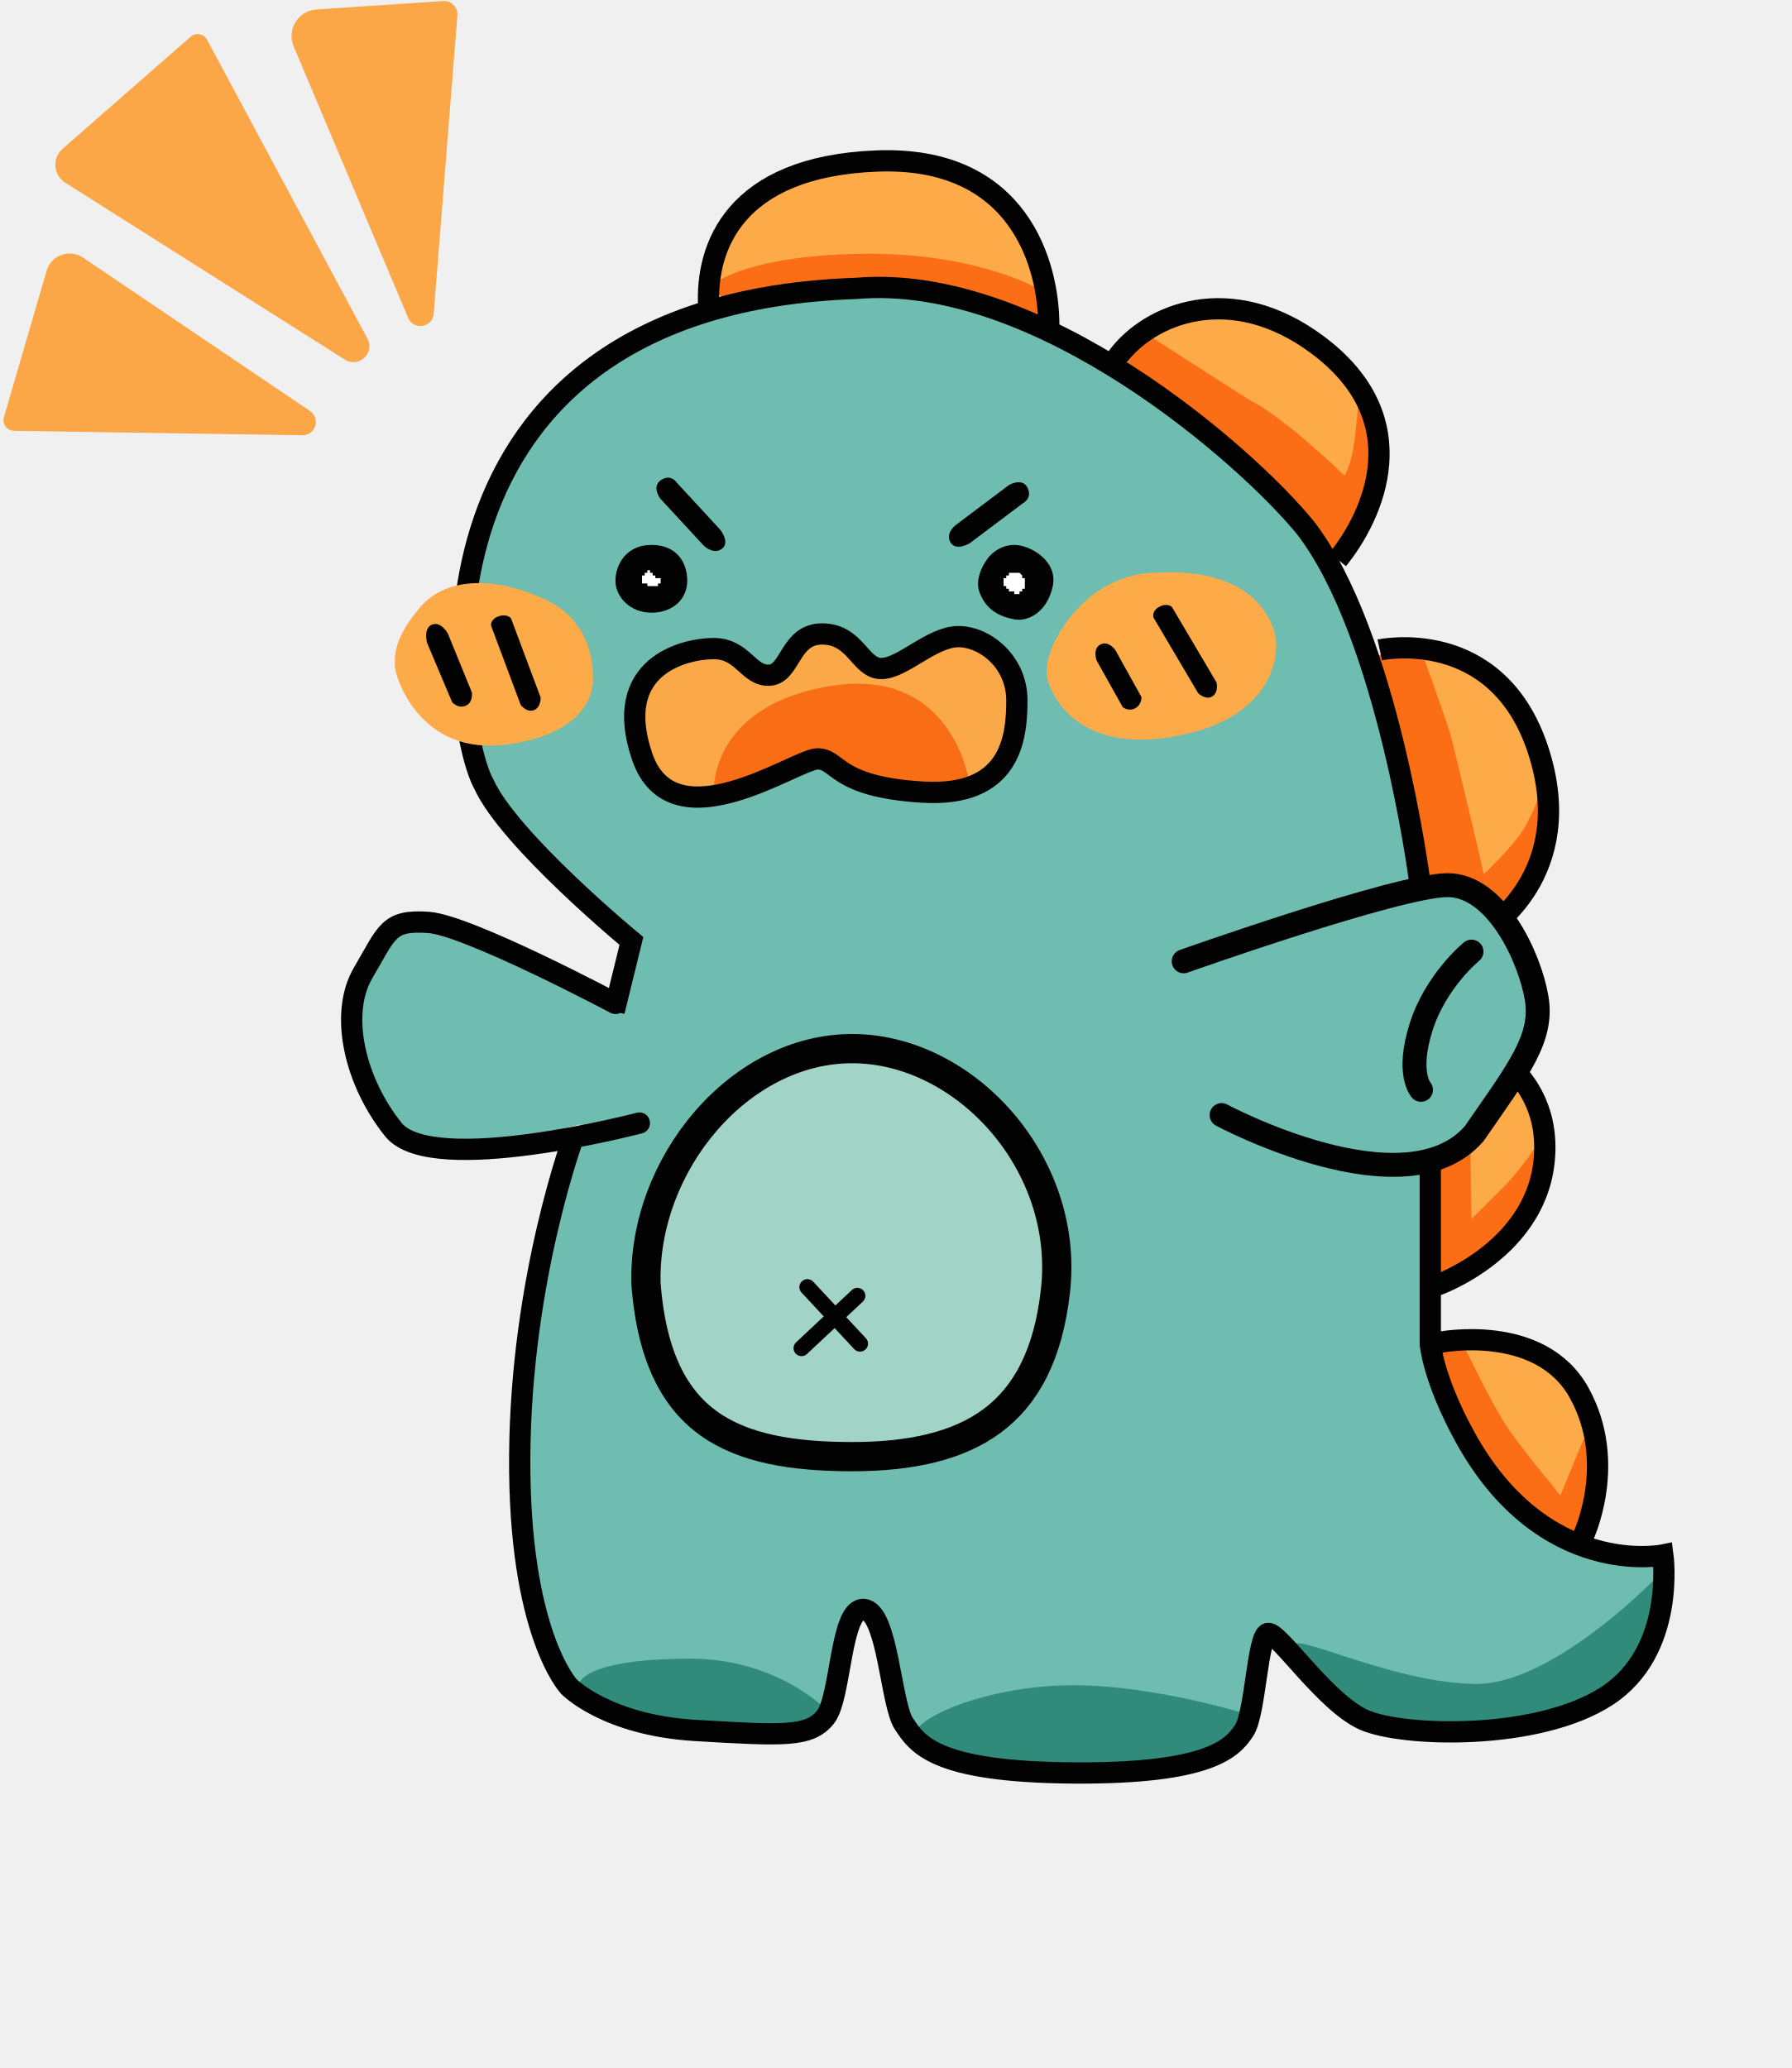
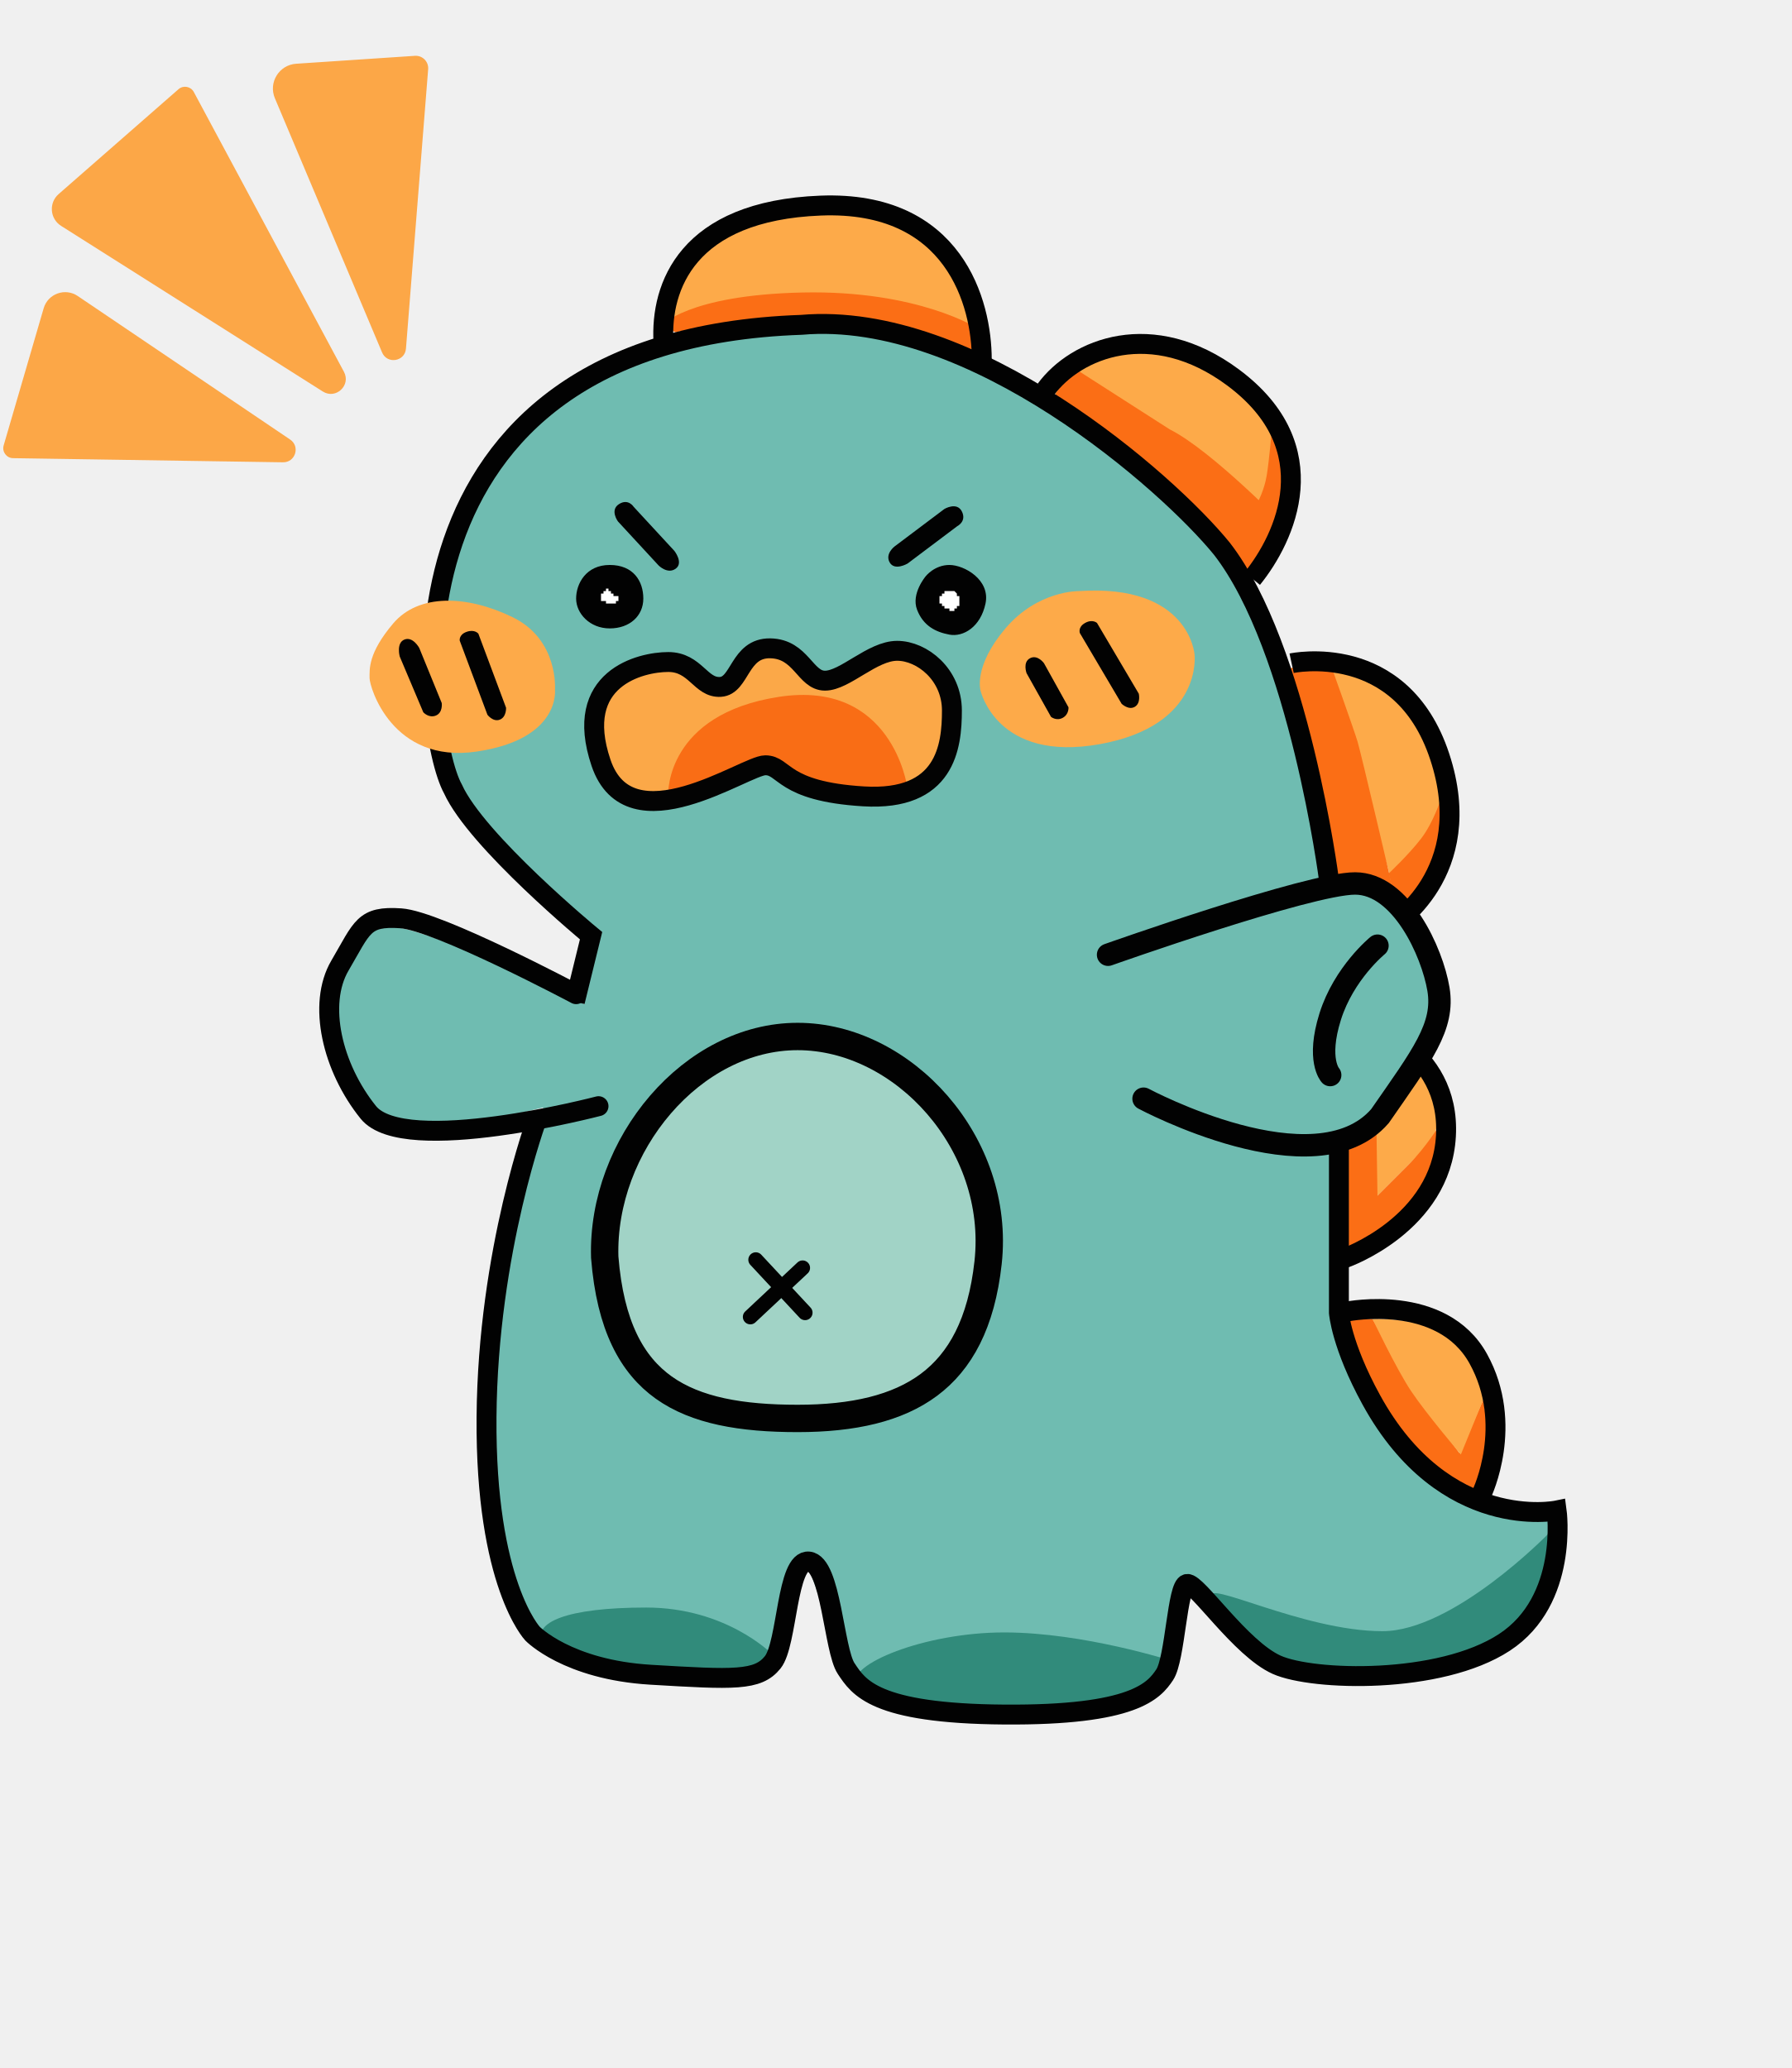
- <svg xmlns="http://www.w3.org/2000/svg" width="674" height="778" viewBox="0 0 674 778" fill="none">
+ <svg xmlns="http://www.w3.org/2000/svg" width="674" height="778" viewBox="0 0 720 787" fill="none">
  <g opacity="0.99">
    <path d="M522.498 246C522.498 246 561.998 232.999 578.498 280.499C594.998 327.999 560.5 344 560.5 344C560.5 344 560 328 553 314.5C546 301 533.197 290.499 533.197 290.499L522.498 246Z" fill="#FDA948" />
    <path d="M518 246.5L534.5 244.5C534.5 244.5 543.998 271 545.498 276C546.998 281 559.5 334.5 559.5 334.5L546 331L536.5 330.5L535.496 324.5L518 246.5Z" fill="#FB6D13" />
    <path d="M558 329C558 329 566 321.5 571 315C576 308.5 579 299 579 299L581.5 317.5L574 331.5L560 345C560 345 559.875 339 559.5 336C559.125 333 558 329 558 329Z" fill="#FB6D13" />
    <path d="M559 350C559 350 594 329 578.5 282C563 235 519 244.5 519 244.5" stroke="black" stroke-width="8" />
    <path d="M552.502 394.5C552.502 394.5 569.502 399.998 575.502 411.498C581.502 422.998 575.502 436.498 575.502 436.498L552.502 459.498V394.5Z" fill="#FDA948" />
    <path d="M541 391.5L552.5 393.5L553.5 458.5C553.5 458.5 559 453 566 446C573 439 578.5 430 578.5 430C578.5 430 579 447.5 575 457C571 466.5 541 480 541 480V391.5Z" fill="#FB6D13" />
    <path d="M547.001 388.5C547.001 388.5 583.004 398.997 581.004 434.498C579.003 469.998 540.5 483.5 540.5 483.5" stroke="black" stroke-width="8" />
    <path d="M153.5 428C139 419.5 131.5 397.5 134 381.5C136.5 365.5 142.499 352.501 155.499 350.5C168.499 348.499 234.766 381.5 234.766 381.5L238.499 355.001L189.999 304.501C189.999 304.501 149.999 243.5 189.999 175.501C202.999 155.002 228.499 121.001 306.999 110.501C385.499 100.001 461.499 168.501 461.499 168.501C461.499 168.501 525.499 234.501 526.999 285.501L531.5 333.5C531.5 333.5 577 339 578.5 370C580 401 538.499 437 538.499 437V505.001C549 584 623.499 588.001 623.499 588.001C623.499 588.001 642.5 627 578.999 648.501C515.499 670.002 474.999 614.001 474.999 614.001L464.499 655.501C464.499 655.501 460.5 671.5 402.499 667.001C344.499 662.502 339.499 648.501 339.499 648.501L323.499 604.001L306.499 648.501C306.499 648.501 258.5 667.001 213.499 632.001C168.498 597.001 218.266 423 218.266 423C218.266 423 168 436.5 153.5 428Z" fill="#6EBBB0" />
    <path d="M265.499 112.474C264.166 93.09 274.799 61.715 325.999 57.772C377.199 53.83 391.666 93.966 393.499 114.5L350.5 101.5L294.5 102.5L265.499 112.474Z" fill="#FDA948" />
    <path d="M265.5 109C265.5 109 276 96.5 322.5 95.501C369 94.503 393 110.001 393 110.001L391.5 121.5C391.5 121.5 371.5 106.001 325 107.5C278.5 108.999 271.5 111.5 271.5 111.5L265.5 109Z" fill="#FB6D13" />
    <path d="M266.585 115.247C265.413 93.315 275.899 62.683 329.727 60.577C383.554 58.472 394.5 99.867 394.5 122.5" stroke="black" stroke-width="8" stroke-linejoin="round" />
    <path d="M418.929 134.509C430.215 118.705 457.245 100.221 494.804 125.563C532.363 150.905 517.016 190.123 505.35 207.098L484.071 173.139L445.075 142.847L418.929 134.509Z" fill="#FDA948" />
    <path d="M431.002 125.5L470.001 150.5C487.001 158.999 516.999 190 516.999 190L500.092 211.819C500.092 211.819 487 187.5 462 166C437 144.5 423.655 137.08 423.655 137.08L431.002 125.5Z" fill="#FB6D13" />
    <path d="M517.999 166L514.998 189L505.499 179.499C505.499 179.499 508 175 509 169C510 163 511 151 511 151L517.999 166Z" fill="#FB6D13" />
    <path d="M420.181 134.539C432.305 117.934 463 105.519 495.47 129.644C533.433 157.85 516.511 194.015 503.176 210.483" stroke="black" stroke-width="8" stroke-linejoin="round" />
    <path d="M541.5 508H551.498L567.498 536L586.498 562L595.998 540.5C595.998 540.5 597.998 550 596.998 558C595.998 566 591.999 578.5 591.999 578.5C591.999 578.5 569.999 569.5 555.999 547C541.999 524.5 541.5 508 541.5 508Z" fill="#FB6D13" />
    <path d="M551.5 507.999C551.5 507.999 577 507 586.5 519C596 531 596 540.5 596 540.5L587 562.5C587 562.5 573 546 567 537C561 528 551.5 507.999 551.5 507.999Z" fill="#FDA948" />
    <path d="M541.498 505C541.498 505 579.336 497.5 593.998 524.001C608.659 550.501 595.5 578 595.5 578" stroke="black" stroke-width="8" />
    <path d="M394 255.5C394 255.5 391 245.82 403.999 230.5C416.998 215.18 433.499 215.501 433.499 215.501C477.998 212.5 479.999 241.001 479.999 241.001C479.999 241.001 483.499 269.5 441.999 277C400.499 284.5 394 255.5 394 255.5Z" fill="#FDA948" />
    <path d="M433.917 232.383C433.917 232.383 432.999 229.999 436 228.315C439.001 226.631 440.806 228.316 440.806 228.316L457.585 256.732C457.585 256.732 458.499 260.5 455.999 262C453.499 263.5 450.696 260.799 450.696 260.799L433.917 232.383Z" fill="black" />
    <path d="M412.499 248.499C412.499 248.499 410.844 244.078 413.891 242.479C416.938 240.881 419.5 244.5 419.5 244.5L429.342 262.211C429.342 262.211 429.588 265.023 427.034 266.429C424.481 267.835 422.316 266.035 422.316 266.035L412.499 248.499Z" fill="black" />
    <g opacity="0.99">
      <path d="M241 272C241 272 237.999 244 263.5 246C289 248 290.5 255.002 290.5 255.002C290.5 255.002 302.5 241.502 309.5 241.002C316.5 240.502 326 254 330 253.501C334 253.001 358.5 242.002 358.5 242.002C358.5 242.002 378.5 234.501 381.5 264.5C384.5 294.499 364.5 294.5 364.5 294.5C364.5 294.5 340.501 251.717 307 259.5C273.5 267.283 268.5 297.5 268.5 297.5C268.5 297.5 242.5 301.5 241 272Z" fill="#FCA747" />
      <path d="M312.999 258.001C358.499 251.001 364.499 294 364.499 294C364.499 294 356.999 296 348.999 296.5C340.999 297 331 295 331 295L306.999 283.5C306.999 283.5 289.499 293.001 284.499 294.001C279.499 295.001 268.5 297 268.5 297C268.5 297 267.499 265.001 312.999 258.001Z" fill="#FA6C12" />
      <path d="M331.498 251.501C323.496 251.501 322 238.713 309.499 238.501C296.998 238.29 297.5 253.5 289.497 254.001C281.495 254.503 279.501 244.001 268.501 244.002C257.502 244.002 230.001 250.502 241.501 284.501C253.001 318.5 299.5 285.501 307.5 285.501C315.5 285.502 314 296 347 298C380 300 382.502 278 382.5 263.5C382.498 249 370.496 239.501 360.498 239.501C350.5 239.501 339.5 251.501 331.498 251.501Z" stroke="black" stroke-width="8" />
    </g>
    <path d="M379.479 182.5C379.479 182.5 384.502 179.499 386.501 183.499C388.501 187.499 384.667 189.396 384.667 189.396L364.689 204.425C364.689 204.425 359.501 207.5 357.501 204C355.5 200.5 359.501 197.529 359.501 197.529L379.479 182.5Z" fill="black" />
    <path d="M248.298 187.505C248.298 187.505 244.952 182.966 248.711 180.553C252.469 178.139 254.637 181.65 254.637 181.65L270.978 199.344C270.978 199.344 274.769 204.144 271.5 206.5C268.231 208.856 264.639 205.199 264.639 205.199L248.298 187.505Z" fill="black" />
    <path d="M372 209.5C372 209.5 375.5 205 381.5 205C387.5 205 398 211 396 220.5C394 230 387 234.031 381.5 233C376 231.969 371 229.5 368.5 223C366 216.5 372 209.5 372 209.5Z" fill="black" />
    <path d="M231.5 218.5C231.5 212.5 235.5 205 245 205C254.5 205 258.5 211.5 258.5 218.5C258.5 225.5 253 230.5 245 230.5C237 230.5 231.5 224.5 231.5 218.5Z" fill="black" />
    <path d="M396.5 482C396.5 518.727 362.474 548.5 320.5 548.5C278.526 548.5 244.5 518.727 244.5 482C244.5 445.273 278.526 397.5 320.5 397.5C362.474 397.5 396.5 445.273 396.5 482Z" fill="#A0D3C6" />
    <path d="M381.5 215.5H383.5L384.5 216.5V217.5H385.5V221.5H384.5V222.5H383.5V223.5H381.5V222.5H379.5V221.5H378.5V220.5H377.5V217.5H378.5V216.5H379.5V215.5H381.5Z" fill="white" />
    <path d="M243.5 214.5H244.5V215.5H245.5V216.5H246.5V217.5H248.5V219.5H247.5V220.5H243.5V219.5H241.5V216.5H242.5V215.5H243.5V214.5Z" fill="white" />
    <path d="M553.5 358C553.5 358 540 369 534.5 386.5C529 404 534.5 410 534.5 410" stroke="black" stroke-width="9" stroke-linecap="round" />
    <path d="M445.243 361.651C445.243 361.651 526.002 332.999 544.501 333C563 333.002 575.502 360.501 578 375.499C580.499 390.498 571.5 402 554.5 426.5C528.5 456.5 459.501 419.499 459.501 419.499" stroke="black" stroke-width="9" stroke-linecap="round" />
    <path d="M397.033 485.398C394.341 509.848 385.81 525.126 373.294 534.467C360.593 543.947 342.889 548 320.499 548C297.866 548 279.701 544.865 266.691 535.585C254.004 526.535 245.181 510.855 242.993 483.2C242.327 460.741 251.05 438.487 265.411 421.843C279.8 405.167 299.495 394.5 320.499 394.5C362.876 394.5 402.31 437.466 397.033 485.398Z" stroke="black" stroke-width="11" />
    <path d="M323.5 505.5L303.691 484.227" stroke="black" stroke-width="6" stroke-linecap="round" />
    <path d="M322.498 487.5L301.497 507.19" stroke="black" stroke-width="6" stroke-linecap="round" />
    <path d="M240.5 422.501C240.5 422.501 162.501 443 147.999 425C133.498 407 127.5 381.5 136.594 366C145.689 350.5 146.003 346 161 347.001C175.998 348.001 231.5 377.5 231.5 377.5" stroke="black" stroke-width="8" stroke-linecap="round" />
    <path d="M471 645.5C471 645.5 459 669 403.501 667.5C371.469 667.5 345.001 660 344.001 655C340 647 371.469 634 403.501 634C435.534 634 471 645.5 471 645.5Z" fill="#2F8A7A" />
    <path d="M622 594.5C622 594.5 629.996 651.5 555.496 649C506 658 488 625 487 620C482.999 612 523.464 633.5 555.496 633.5C584 633.5 622 594.5 622 594.5Z" fill="#2F8A7A" />
    <path d="M310 642.5C310 642.5 315.166 652.5 259.667 651C227.635 651 219 643 218 638C213.999 630 227.635 624 259.667 624C291.7 624 310 642.5 310 642.5Z" fill="#2F8A7A" />
    <path d="M537.998 433L537.998 505.5C537.998 505.5 538.935 518.5 551 540.5C580.5 594.294 625.498 585.001 625.498 585.001C625.498 585.001 630.496 621.002 604.497 638.002C578.498 655.001 527.499 653.501 512.999 647.002C498.499 640.503 480.998 614.002 476.998 614.502C472.998 615.002 472.261 644.62 467.998 651.002C463.735 657.384 455.736 667.391 403.498 667.001C351.259 666.611 344.999 656.002 339.997 648.501C334.995 641.001 333.997 606.402 324.998 605.502C315.999 604.602 316.497 638.502 310.498 646.001C304.498 653.501 294.999 653.002 261.497 651.002C227.996 649.002 213.997 634.501 213.997 634.501C213.997 634.501 194.999 614.502 195.497 547.502C195.996 480.502 216 427 216 427" stroke="black" stroke-width="8" />
    <path d="M231 380.5L237.501 354C237.501 354 191.499 316 182.001 295C169.5 272.5 147.999 114.5 321.999 108.5C390.998 102.5 469.5 172 490.999 198.5C521.998 238.5 534 331.5 534 331.5" stroke="black" stroke-width="8" />
    <path d="M148.501 250.5C148.502 247.001 147.819 240.5 158.001 228.5C168.182 216.5 187.501 217.001 206 226C224.5 234.999 223 255 223 255C223 255 225.5 274.998 191.5 279.998C157.5 284.998 148.5 253.998 148.501 250.5Z" fill="#FDA948" />
    <path d="M184.731 235.427C184.731 235.427 184.276 233.007 187.524 231.87C190.772 230.734 192.224 232.626 192.224 232.626L203.35 262.392C203.35 262.392 203.544 266.133 200.82 267.172C198.096 268.212 195.856 265.193 195.856 265.193L184.731 235.427Z" fill="black" />
    <path d="M160.623 241.799C160.623 241.799 159.125 236.3 162.53 234.972C165.935 233.644 168.469 238.364 168.469 238.364L177.5 260.498C177.5 260.498 178.026 264.321 175.168 265.513C172.309 266.704 170.085 264.196 170.085 264.196L160.623 241.799Z" fill="black" />
    <path d="M17.545 101.846C19.253 95.99 26.17 93.494 31.224 96.909L116.591 154.601C120.71 157.384 118.685 163.819 113.715 163.743L5.248 162.08C2.608 162.04 0.73 159.496 1.47 156.961L17.545 101.846Z" fill="#FCA646" />
    <path d="M166.725 0.385C169.769 0.182 172.283 2.729 172.042 5.77L163.124 118.056C162.709 123.276 155.567 124.428 153.532 119.603L110.452 17.43C107.782 11.099 112.145 4.024 119.001 3.567L166.725 0.385Z" fill="#FCA646" />
    <path d="M71.717 13.81C73.653 12.116 76.66 12.663 77.876 14.929L138.209 127.386C141.125 132.822 134.925 138.591 129.713 135.292L24.549 68.728C20.032 65.869 19.537 59.468 23.56 55.948L71.717 13.81Z" fill="#FCA646" />
  </g>
</svg>
